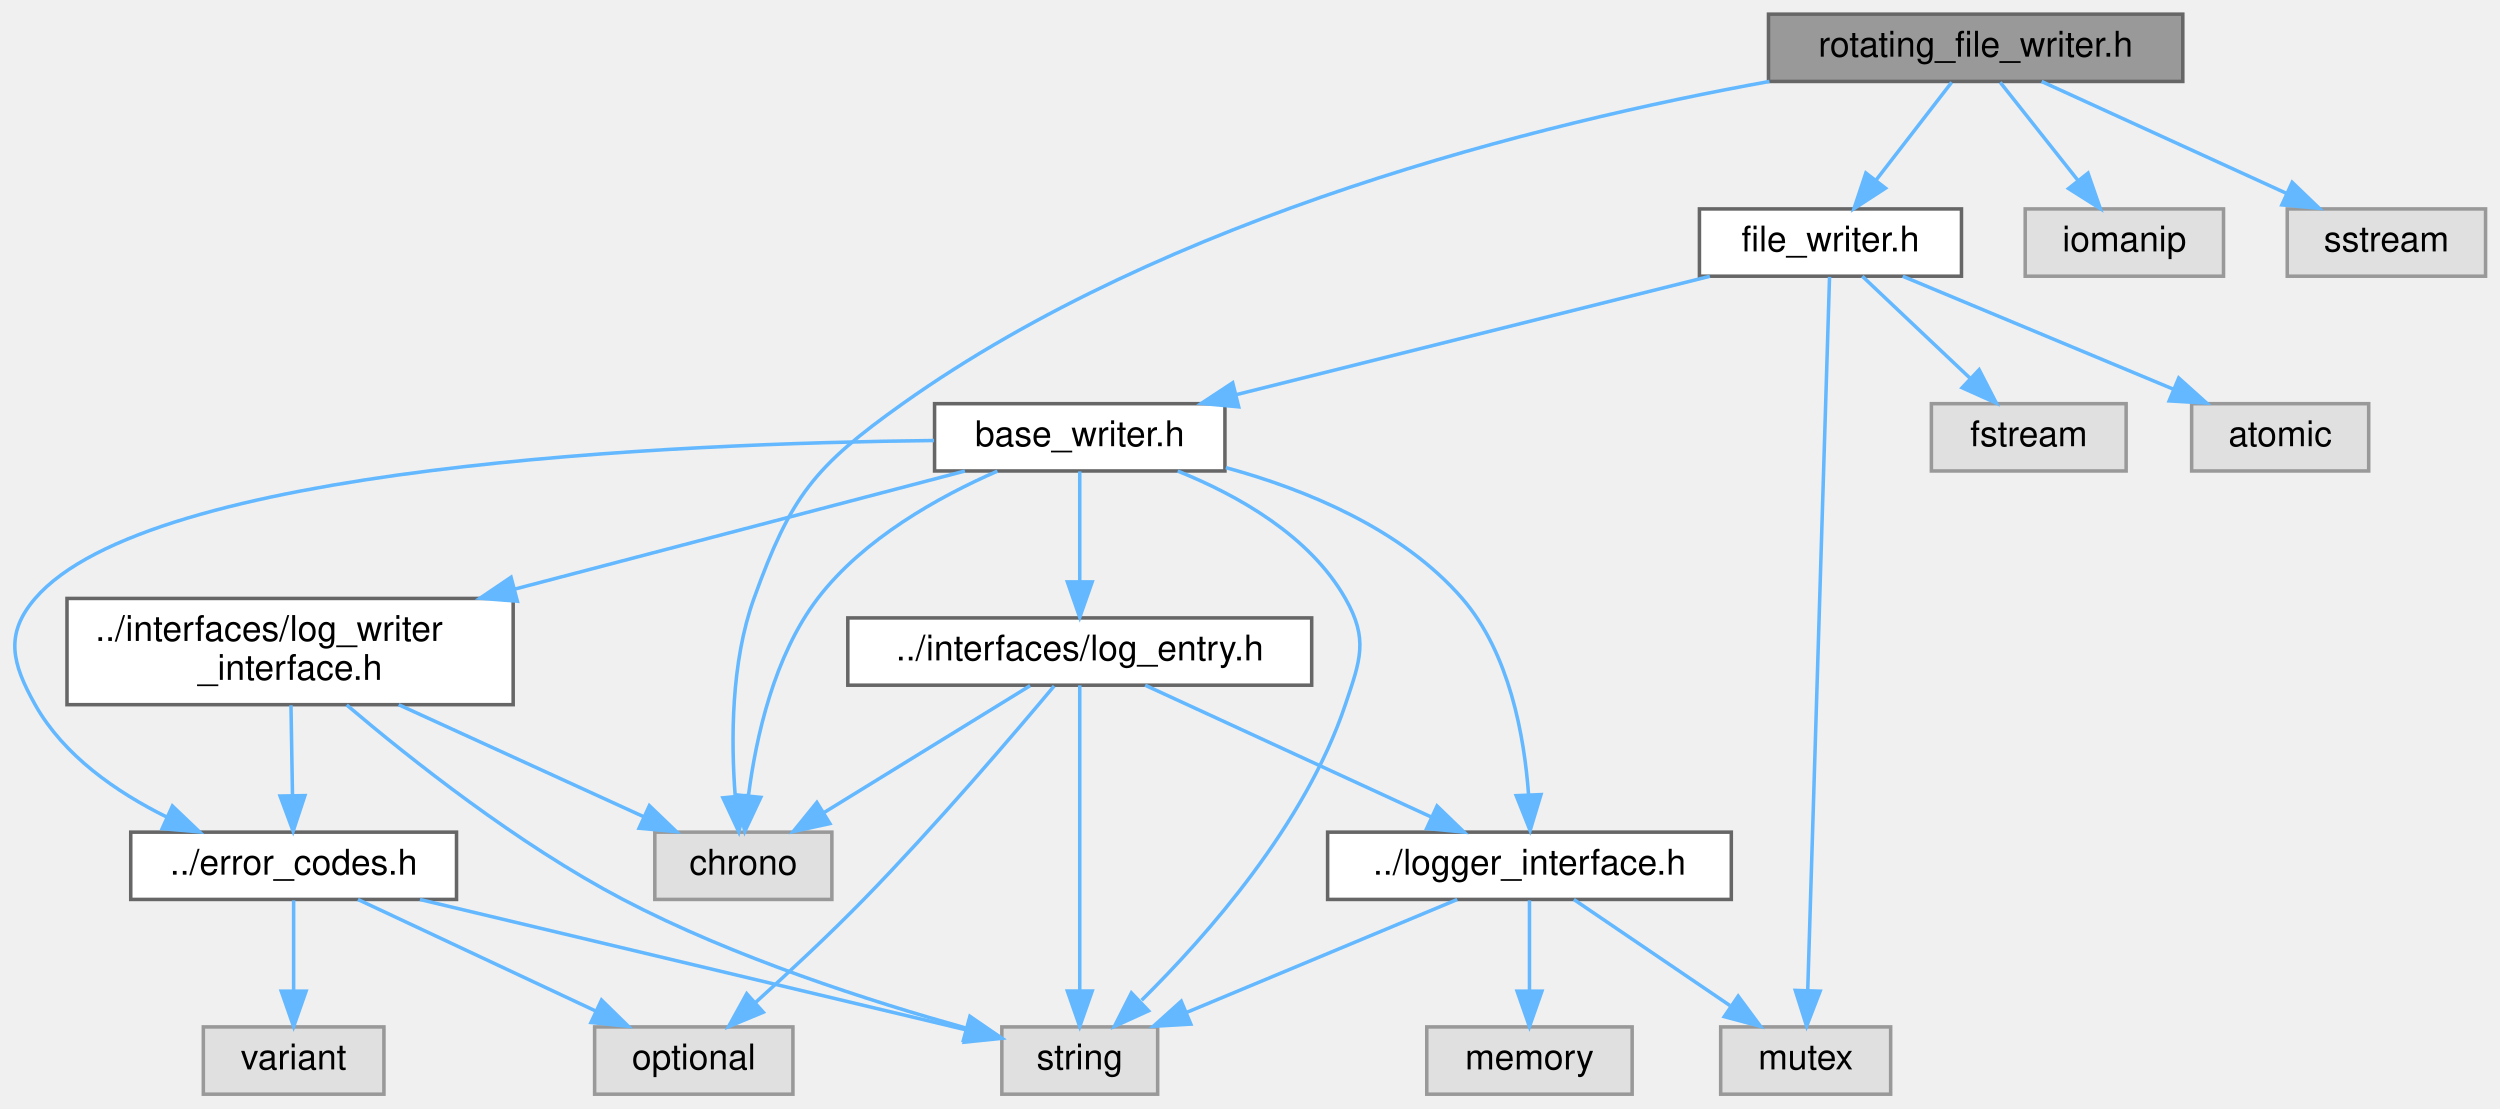
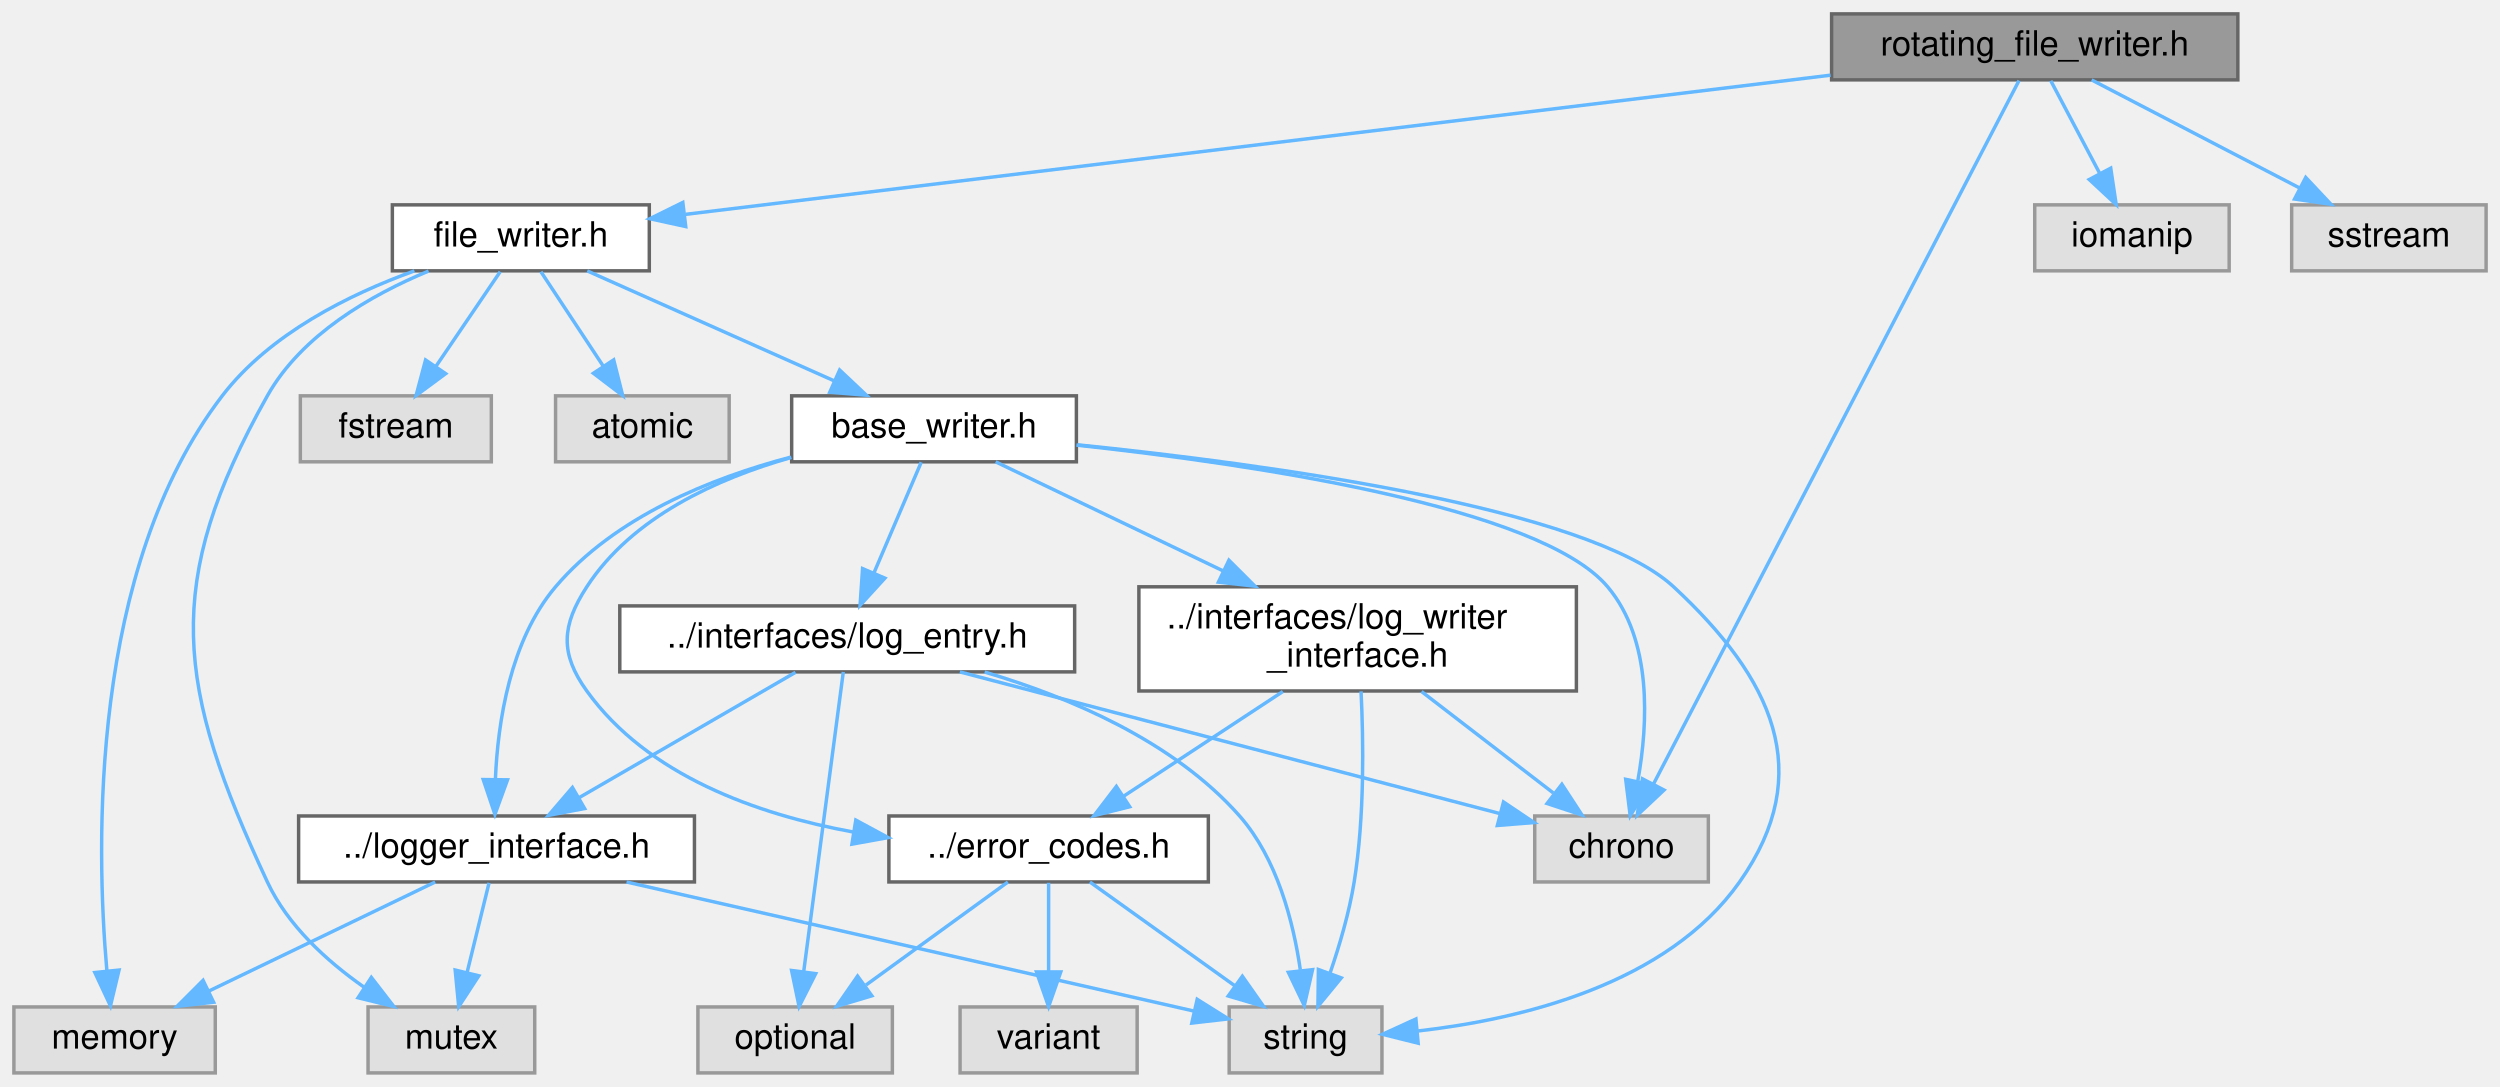
- <svg xmlns="http://www.w3.org/2000/svg" xmlns:xlink="http://www.w3.org/1999/xlink" width="706pt" height="313pt" viewBox="0.00 0.00 705.84 313.00">
+ <svg xmlns="http://www.w3.org/2000/svg" xmlns:xlink="http://www.w3.org/1999/xlink" width="720pt" height="313pt" viewBox="0.00 0.00 720.00 313.00">
  <g id="graph0" class="graph" transform="scale(1 1) rotate(0) translate(4 309)">
    <g id="Node000001" class="node">
      <g id="a_Node000001">
        <a xlink:title=" ">
-           <polygon fill="#999999" stroke="#666666" points="612.34,-305 495.34,-305 495.34,-286 612.34,-286 612.34,-305" />
-           <text text-anchor="middle" x="553.84" y="-293" font-family="Helvetica,sans-Serif" font-size="10.00">rotating_file_writer.h</text>
+           <polygon fill="#999999" stroke="#666666" points="640.5,-305 523.5,-305 523.5,-286 640.5,-286 640.5,-305" />
+           <text text-anchor="middle" x="582" y="-293" font-family="Helvetica,sans-Serif" font-size="10.00">rotating_file_writer.h</text>
        </a>
      </g>
    </g>
    <g id="Node000002" class="node">
      <g id="a_Node000002">
        <a xlink:href="file__writer_8h.html" target="_top" xlink:title=" ">
-           <polygon fill="white" stroke="#666666" points="549.84,-250 475.84,-250 475.84,-231 549.84,-231 549.84,-250" />
-           <text text-anchor="middle" x="512.84" y="-238" font-family="Helvetica,sans-Serif" font-size="10.00">file_writer.h</text>
+           <polygon fill="white" stroke="#666666" points="183,-250 109,-250 109,-231 183,-231 183,-250" />
+           <text text-anchor="middle" x="146" y="-238" font-family="Helvetica,sans-Serif" font-size="10.00">file_writer.h</text>
        </a>
      </g>
    </g>
    <g id="edge1_Node000001_Node000002" class="edge">
      <g id="a_edge1_Node000001_Node000002">
        <a xlink:title=" ">
-           <path fill="none" stroke="#63b8ff" d="M547.07,-285.75C541.28,-278.26 532.79,-267.28 525.71,-258.13" />
-           <polygon fill="#63b8ff" stroke="#63b8ff" points="528.38,-255.86 519.49,-250.09 522.84,-260.14 528.38,-255.86" />
+           <path fill="none" stroke="#63b8ff" d="M523.2,-287.35C435.89,-276.74 273.66,-257.02 193.44,-247.27" />
+           <polygon fill="#63b8ff" stroke="#63b8ff" points="193.49,-243.75 183.14,-246.01 192.65,-250.7 193.49,-243.75" />
        </a>
      </g>
    </g>
    <g id="Node000005" class="node">
      <g id="a_Node000005">
        <a xlink:title=" ">
-           <polygon fill="#e0e0e0" stroke="#999999" points="230.84,-74 180.84,-74 180.84,-55 230.84,-55 230.84,-74" />
-           <text text-anchor="middle" x="205.84" y="-62" font-family="Helvetica,sans-Serif" font-size="10.00">chrono</text>
-         </a>
-       </g>
-     </g>
-     <g id="edge25_Node000001_Node000005" class="edge">
-       <g id="a_edge25_Node000001_Node000005">
-         <a xlink:title=" ">
-           <path fill="none" stroke="#63b8ff" d="M495.6,-286C430.92,-274.28 325.76,-248.25 250.84,-195 225.78,-177.18 219.28,-168.93 208.84,-140 202.33,-121.95 202.36,-99.83 203.53,-84.4" />
-           <polygon fill="#63b8ff" stroke="#63b8ff" points="207.05,-84.38 204.56,-74.08 200.08,-83.69 207.05,-84.38" />
+           <polygon fill="#e0e0e0" stroke="#999999" points="488,-74 438,-74 438,-55 488,-55 488,-74" />
+           <text text-anchor="middle" x="463" y="-62" font-family="Helvetica,sans-Serif" font-size="10.00">chrono</text>
+         </a>
+       </g>
+     </g>
+     <g id="edge26_Node000001_Node000005" class="edge">
+       <g id="a_edge26_Node000001_Node000005">
+         <a xlink:title=" ">
+           <path fill="none" stroke="#63b8ff" d="M577.48,-285.8C559.96,-252.08 496.28,-129.54 472.26,-83.31" />
+           <polygon fill="#63b8ff" stroke="#63b8ff" points="475.24,-81.47 467.52,-74.21 469.03,-84.69 475.24,-81.47" />
        </a>
      </g>
    </g>
    <g id="Node000016" class="node">
      <g id="a_Node000016">
        <a xlink:title=" ">
-           <polygon fill="#e0e0e0" stroke="#999999" points="623.84,-250 567.84,-250 567.84,-231 623.84,-231 623.84,-250" />
-           <text text-anchor="middle" x="595.84" y="-238" font-family="Helvetica,sans-Serif" font-size="10.00">iomanip</text>
-         </a>
-       </g>
-     </g>
-     <g id="edge26_Node000001_Node000016" class="edge">
-       <g id="a_edge26_Node000001_Node000016">
-         <a xlink:title=" ">
-           <path fill="none" stroke="#63b8ff" d="M560.78,-285.75C566.71,-278.26 575.42,-267.28 582.67,-258.13" />
-           <polygon fill="#63b8ff" stroke="#63b8ff" points="585.57,-260.1 589.04,-250.09 580.08,-255.75 585.57,-260.1" />
+           <polygon fill="#e0e0e0" stroke="#999999" points="638,-250 582,-250 582,-231 638,-231 638,-250" />
+           <text text-anchor="middle" x="610" y="-238" font-family="Helvetica,sans-Serif" font-size="10.00">iomanip</text>
+         </a>
+       </g>
+     </g>
+     <g id="edge27_Node000001_Node000016" class="edge">
+       <g id="a_edge27_Node000001_Node000016">
+         <a xlink:title=" ">
+           <path fill="none" stroke="#63b8ff" d="M586.62,-285.75C590.46,-278.49 596.02,-267.95 600.76,-258.98" />
+           <polygon fill="#63b8ff" stroke="#63b8ff" points="603.89,-260.57 605.46,-250.09 597.7,-257.3 603.89,-260.57" />
        </a>
      </g>
    </g>
    <g id="Node000017" class="node">
      <g id="a_Node000017">
        <a xlink:title=" ">
-           <polygon fill="#e0e0e0" stroke="#999999" points="697.84,-250 641.84,-250 641.84,-231 697.84,-231 697.84,-250" />
-           <text text-anchor="middle" x="669.84" y="-238" font-family="Helvetica,sans-Serif" font-size="10.00">sstream</text>
-         </a>
-       </g>
-     </g>
-     <g id="edge27_Node000001_Node000017" class="edge">
-       <g id="a_edge27_Node000001_Node000017">
-         <a xlink:title=" ">
-           <path fill="none" stroke="#63b8ff" d="M572.48,-285.98C591.14,-277.46 620.1,-264.23 641.58,-254.41" />
-           <polygon fill="#63b8ff" stroke="#63b8ff" points="643.23,-257.51 650.87,-250.17 640.32,-251.14 643.23,-257.51" />
+           <polygon fill="#e0e0e0" stroke="#999999" points="712,-250 656,-250 656,-231 712,-231 712,-250" />
+           <text text-anchor="middle" x="684" y="-238" font-family="Helvetica,sans-Serif" font-size="10.00">sstream</text>
+         </a>
+       </g>
+     </g>
+     <g id="edge28_Node000001_Node000017" class="edge">
+       <g id="a_edge28_Node000001_Node000017">
+         <a xlink:title=" ">
+           <path fill="none" stroke="#63b8ff" d="M598.39,-285.98C614.57,-277.57 639.57,-264.59 658.38,-254.81" />
+           <polygon fill="#63b8ff" stroke="#63b8ff" points="660.05,-257.89 667.31,-250.17 656.83,-251.68 660.05,-257.89" />
        </a>
      </g>
    </g>
    <g id="Node000003" class="node">
      <g id="a_Node000003">
        <a xlink:href="base__writer_8h.html" target="_top" xlink:title=" ">
-           <polygon fill="white" stroke="#666666" points="341.84,-195 259.84,-195 259.84,-176 341.84,-176 341.84,-195" />
-           <text text-anchor="middle" x="300.84" y="-183" font-family="Helvetica,sans-Serif" font-size="10.00">base_writer.h</text>
+           <polygon fill="white" stroke="#666666" points="306,-195 224,-195 224,-176 306,-176 306,-195" />
+           <text text-anchor="middle" x="265" y="-183" font-family="Helvetica,sans-Serif" font-size="10.00">base_writer.h</text>
        </a>
      </g>
    </g>
    <g id="edge2_Node000002_Node000003" class="edge">
      <g id="a_edge2_Node000002_Node000003">
        <a xlink:title=" ">
-           <path fill="none" stroke="#63b8ff" d="M478.78,-230.98C442.42,-221.89 384.67,-207.46 344.88,-197.51" />
-           <polygon fill="#63b8ff" stroke="#63b8ff" points="345.72,-194.11 335.17,-195.08 344.03,-200.9 345.72,-194.11" />
+           <path fill="none" stroke="#63b8ff" d="M165.12,-230.98C184.35,-222.42 214.23,-209.11 236.31,-199.28" />
+           <polygon fill="#63b8ff" stroke="#63b8ff" points="237.82,-202.44 245.53,-195.17 234.97,-196.04 237.82,-202.44" />
+         </a>
+       </g>
+     </g>
+     <g id="Node000007" class="node">
+       <g id="a_Node000007">
+         <a xlink:title=" ">
+           <polygon fill="#e0e0e0" stroke="#999999" points="58,-19 0,-19 0,0 58,0 58,-19" />
+           <text text-anchor="middle" x="29" y="-7" font-family="Helvetica,sans-Serif" font-size="10.00">memory</text>
+         </a>
+       </g>
+     </g>
+     <g id="edge25_Node000002_Node000007" class="edge">
+       <g id="a_edge25_Node000002_Node000007">
+         <a xlink:title=" ">
+           <path fill="none" stroke="#63b8ff" d="M115.36,-230.99C96.63,-224.23 73.71,-212.88 60,-195 21.84,-145.22 23.61,-65.56 26.78,-29.43" />
+           <polygon fill="#63b8ff" stroke="#63b8ff" points="30.28,-29.62 27.81,-19.31 23.32,-28.91 30.28,-29.62" />
        </a>
      </g>
    </g>
    <g id="Node000008" class="node">
      <g id="a_Node000008">
        <a xlink:title=" ">
-           <polygon fill="#e0e0e0" stroke="#999999" points="529.84,-19 481.84,-19 481.84,0 529.84,0 529.84,-19" />
-           <text text-anchor="middle" x="505.84" y="-7" font-family="Helvetica,sans-Serif" font-size="10.00">mutex</text>
+           <polygon fill="#e0e0e0" stroke="#999999" points="150,-19 102,-19 102,0 150,0 150,-19" />
+           <text text-anchor="middle" x="126" y="-7" font-family="Helvetica,sans-Serif" font-size="10.00">mutex</text>
        </a>
      </g>
    </g>
    <g id="edge23_Node000002_Node000008" class="edge">
      <g id="a_edge23_Node000002_Node000008">
        <a xlink:title=" ">
-           <path fill="none" stroke="#63b8ff" d="M512.58,-230.8C511.56,-197.36 507.87,-76.59 506.43,-29.49" />
-           <polygon fill="#63b8ff" stroke="#63b8ff" points="509.92,-29.09 506.11,-19.21 502.92,-29.31 509.92,-29.09" />
+           <path fill="none" stroke="#63b8ff" d="M119.43,-230.94C102.87,-224.06 82.88,-212.6 73,-195 42.53,-140.75 46.71,-111.4 73,-55 78.83,-42.49 90.09,-32.25 100.75,-24.76" />
+           <polygon fill="#63b8ff" stroke="#63b8ff" points="102.94,-27.51 109.42,-19.13 99.12,-21.64 102.94,-27.51" />
        </a>
      </g>
    </g>
    <g id="Node000014" class="node">
      <g id="a_Node000014">
        <a xlink:title=" ">
-           <polygon fill="#e0e0e0" stroke="#999999" points="596.34,-195 541.34,-195 541.34,-176 596.34,-176 596.34,-195" />
-           <text text-anchor="middle" x="568.84" y="-183" font-family="Helvetica,sans-Serif" font-size="10.00">fstream</text>
+           <polygon fill="#e0e0e0" stroke="#999999" points="137.5,-195 82.5,-195 82.5,-176 137.5,-176 137.5,-195" />
+           <text text-anchor="middle" x="110" y="-183" font-family="Helvetica,sans-Serif" font-size="10.00">fstream</text>
        </a>
      </g>
    </g>
    <g id="edge22_Node000002_Node000014" class="edge">
      <g id="a_edge22_Node000002_Node000014">
        <a xlink:title=" ">
-           <path fill="none" stroke="#63b8ff" d="M521.84,-230.98C530.04,-223.23 542.35,-211.58 552.32,-202.14" />
-           <polygon fill="#63b8ff" stroke="#63b8ff" points="554.83,-204.59 559.68,-195.17 550.02,-199.5 554.83,-204.59" />
+           <path fill="none" stroke="#63b8ff" d="M140.06,-230.75C135.02,-223.34 127.66,-212.5 121.49,-203.41" />
+           <polygon fill="#63b8ff" stroke="#63b8ff" points="124.35,-201.39 115.83,-195.09 118.56,-205.33 124.35,-201.39" />
        </a>
      </g>
    </g>
    <g id="Node000015" class="node">
      <g id="a_Node000015">
        <a xlink:title=" ">
-           <polygon fill="#e0e0e0" stroke="#999999" points="664.84,-195 614.84,-195 614.84,-176 664.84,-176 664.84,-195" />
-           <text text-anchor="middle" x="639.84" y="-183" font-family="Helvetica,sans-Serif" font-size="10.00">atomic</text>
+           <polygon fill="#e0e0e0" stroke="#999999" points="206,-195 156,-195 156,-176 206,-176 206,-195" />
+           <text text-anchor="middle" x="181" y="-183" font-family="Helvetica,sans-Serif" font-size="10.00">atomic</text>
        </a>
      </g>
    </g>
    <g id="edge24_Node000002_Node000015" class="edge">
      <g id="a_edge24_Node000002_Node000015">
        <a xlink:title=" ">
-           <path fill="none" stroke="#63b8ff" d="M533.25,-230.98C553.86,-222.38 585.95,-208.99 609.54,-199.15" />
-           <polygon fill="#63b8ff" stroke="#63b8ff" points="611.19,-202.25 619.07,-195.17 608.49,-195.79 611.19,-202.25" />
+           <path fill="none" stroke="#63b8ff" d="M151.78,-230.75C156.62,-223.42 163.68,-212.73 169.64,-203.7" />
+           <polygon fill="#63b8ff" stroke="#63b8ff" points="172.74,-205.36 175.33,-195.09 166.9,-201.5 172.74,-205.36" />
        </a>
      </g>
    </g>
    <g id="Node000004" class="node">
      <g id="a_Node000004">
        <a xlink:title=" ">
-           <polygon fill="#e0e0e0" stroke="#999999" points="322.84,-19 278.84,-19 278.84,0 322.84,0 322.84,-19" />
-           <text text-anchor="middle" x="300.84" y="-7" font-family="Helvetica,sans-Serif" font-size="10.00">string</text>
+           <polygon fill="#e0e0e0" stroke="#999999" points="394,-19 350,-19 350,0 394,0 394,-19" />
+           <text text-anchor="middle" x="372" y="-7" font-family="Helvetica,sans-Serif" font-size="10.00">string</text>
        </a>
      </g>
    </g>
    <g id="edge3_Node000003_Node000004" class="edge">
      <g id="a_edge3_Node000003_Node000004">
        <a xlink:title=" ">
-           <path fill="none" stroke="#63b8ff" d="M328.49,-175.98C345.43,-169.17 365.73,-157.76 375.84,-140 382.44,-128.41 380.08,-122.64 375.84,-110 364.53,-76.2 336.71,-44.69 318.32,-26.53" />
-           <polygon fill="#63b8ff" stroke="#63b8ff" points="320.27,-23.55 310.63,-19.16 315.43,-28.6 320.27,-23.55" />
+           <path fill="none" stroke="#63b8ff" d="M306.33,-180.9C361.05,-175.31 453.5,-162.75 478,-140 506.37,-113.66 519.31,-86.63 497,-55 476.18,-25.5 434,-15.44 404.41,-12.08" />
+           <polygon fill="#63b8ff" stroke="#63b8ff" points="404.43,-8.56 394.14,-11.12 403.78,-15.53 404.43,-8.56" />
        </a>
      </g>
    </g>
    <g id="edge4_Node000003_Node000005" class="edge">
      <g id="a_edge4_Node000003_Node000005">
        <a xlink:title=" ">
-           <path fill="none" stroke="#63b8ff" d="M277.58,-175.95C261.12,-168.76 239.76,-156.92 226.84,-140 214.51,-123.84 209.42,-100.76 207.32,-84.59" />
-           <polygon fill="#63b8ff" stroke="#63b8ff" points="210.76,-83.82 206.26,-74.23 203.8,-84.53 210.76,-83.82" />
+           <path fill="none" stroke="#63b8ff" d="M306,-180.81C356.98,-175.29 439.64,-163 459,-140 471.87,-124.7 470.68,-100.76 467.7,-84.17" />
+           <polygon fill="#63b8ff" stroke="#63b8ff" points="471.04,-83.08 465.5,-74.05 464.2,-84.56 471.04,-83.08" />
        </a>
      </g>
    </g>
    <g id="Node000006" class="node">
      <g id="a_Node000006">
        <a xlink:href="logger__interface_8h.html" target="_top" xlink:title=" ">
-           <polygon fill="white" stroke="#666666" points="484.84,-74 370.84,-74 370.84,-55 484.84,-55 484.84,-74" />
-           <text text-anchor="middle" x="427.84" y="-62" font-family="Helvetica,sans-Serif" font-size="10.00">../logger_interface.h</text>
+           <polygon fill="white" stroke="#666666" points="196,-74 82,-74 82,-55 196,-55 196,-74" />
+           <text text-anchor="middle" x="139" y="-62" font-family="Helvetica,sans-Serif" font-size="10.00">../logger_interface.h</text>
        </a>
      </g>
    </g>
    <g id="edge5_Node000003_Node000006" class="edge">
      <g id="a_edge5_Node000003_Node000006">
        <a xlink:title=" ">
-           <path fill="none" stroke="#63b8ff" d="M342.08,-176.95C364.83,-170.73 391.83,-159.6 408.84,-140 422.21,-124.6 426.39,-101.06 427.59,-84.57" />
-           <polygon fill="#63b8ff" stroke="#63b8ff" points="431.09,-84.61 428.02,-74.47 424.1,-84.31 431.09,-84.61" />
+           <path fill="none" stroke="#63b8ff" d="M223.74,-177.35C200.61,-171.25 173.06,-160.1 156,-140 142.89,-124.55 139.37,-101.01 138.67,-84.54" />
+           <polygon fill="#63b8ff" stroke="#63b8ff" points="142.16,-84.41 138.54,-74.45 135.17,-84.49 142.16,-84.41" />
        </a>
      </g>
    </g>
    <g id="Node000009" class="node">
      <g id="a_Node000009">
        <a xlink:href="error__codes_8h.html" target="_top" xlink:title=" ">
-           <polygon fill="white" stroke="#666666" points="124.84,-74 32.84,-74 32.84,-55 124.84,-55 124.84,-74" />
-           <text text-anchor="middle" x="78.84" y="-62" font-family="Helvetica,sans-Serif" font-size="10.00">../error_codes.h</text>
+           <polygon fill="white" stroke="#666666" points="344,-74 252,-74 252,-55 344,-55 344,-74" />
+           <text text-anchor="middle" x="298" y="-62" font-family="Helvetica,sans-Serif" font-size="10.00">../error_codes.h</text>
        </a>
      </g>
    </g>
    <g id="edge9_Node000003_Node000009" class="edge">
      <g id="a_edge9_Node000003_Node000009">
        <a xlink:title=" ">
-           <path fill="none" stroke="#63b8ff" d="M259.69,-184.6C186.44,-183.81 38.11,-177.49 5.84,-140 -2.85,-129.89 -0.68,-121.63 5.84,-110 13.95,-95.56 28.86,-85.26 43.1,-78.22" />
-           <polygon fill="#63b8ff" stroke="#63b8ff" points="44.61,-81.38 52.28,-74.06 41.72,-75 44.61,-81.38" />
+           <path fill="none" stroke="#63b8ff" d="M223.92,-177.26C202.47,-171.17 178.04,-160.08 165,-140 157.74,-128.82 157.21,-120.82 165,-110 182.48,-85.71 213.84,-74.49 241.71,-69.38" />
+           <polygon fill="#63b8ff" stroke="#63b8ff" points="242.47,-72.81 251.79,-67.77 241.36,-65.89 242.47,-72.81" />
        </a>
      </g>
    </g>
    <g id="Node000012" class="node">
      <g id="a_Node000012">
        <a xlink:href="log__writer__interface_8h.html" target="_top" xlink:title=" ">
-           <polygon fill="white" stroke="#666666" points="140.84,-140 14.84,-140 14.84,-110 140.84,-110 140.84,-140" />
-           <text text-anchor="start" x="22.84" y="-128" font-family="Helvetica,sans-Serif" font-size="10.00">../interfaces/log_writer</text>
-           <text text-anchor="middle" x="77.84" y="-117" font-family="Helvetica,sans-Serif" font-size="10.00">_interface.h</text>
+           <polygon fill="white" stroke="#666666" points="450,-140 324,-140 324,-110 450,-110 450,-140" />
+           <text text-anchor="start" x="332" y="-128" font-family="Helvetica,sans-Serif" font-size="10.00">../interfaces/log_writer</text>
+           <text text-anchor="middle" x="387" y="-117" font-family="Helvetica,sans-Serif" font-size="10.00">_interface.h</text>
        </a>
      </g>
    </g>
    <g id="edge13_Node000003_Node000012" class="edge">
      <g id="a_edge13_Node000003_Node000012">
        <a xlink:title=" ">
-           <path fill="none" stroke="#63b8ff" d="M268.42,-175.99C235.2,-167.28 182.7,-153.51 141.21,-142.62" />
-           <polygon fill="#63b8ff" stroke="#63b8ff" points="142.02,-139.22 131.46,-140.06 140.24,-145.99 142.02,-139.22" />
+           <path fill="none" stroke="#63b8ff" d="M282.74,-175.99C299.86,-167.79 326.34,-155.09 348.32,-144.55" />
+           <polygon fill="#63b8ff" stroke="#63b8ff" points="349.93,-147.66 357.43,-140.18 346.9,-141.35 349.93,-147.66" />
        </a>
      </g>
    </g>
    <g id="Node000013" class="node">
      <g id="a_Node000013">
        <a xlink:href="log__entry_8h.html" target="_top" xlink:title=" ">
-           <polygon fill="white" stroke="#666666" points="366.34,-134.5 235.34,-134.5 235.34,-115.5 366.34,-115.5 366.34,-134.5" />
-           <text text-anchor="middle" x="300.84" y="-122.5" font-family="Helvetica,sans-Serif" font-size="10.00">../interfaces/log_entry.h</text>
+           <polygon fill="white" stroke="#666666" points="305.5,-134.5 174.5,-134.5 174.5,-115.5 305.5,-115.5 305.5,-134.5" />
+           <text text-anchor="middle" x="240" y="-122.5" font-family="Helvetica,sans-Serif" font-size="10.00">../interfaces/log_entry.h</text>
        </a>
      </g>
    </g>
    <g id="edge17_Node000003_Node000013" class="edge">
      <g id="a_edge17_Node000003_Node000013">
        <a xlink:title=" ">
-           <path fill="none" stroke="#63b8ff" d="M300.84,-175.87C300.84,-167.75 300.84,-155.31 300.84,-144.89" />
-           <polygon fill="#63b8ff" stroke="#63b8ff" points="304.35,-144.67 300.84,-134.67 297.35,-144.67 304.35,-144.67" />
+           <path fill="none" stroke="#63b8ff" d="M261.31,-175.87C257.73,-167.49 252.18,-154.51 247.65,-143.89" />
+           <polygon fill="#63b8ff" stroke="#63b8ff" points="250.85,-142.49 243.7,-134.67 244.42,-145.24 250.85,-142.49" />
        </a>
      </g>
    </g>
    <g id="edge8_Node000006_Node000004" class="edge">
      <g id="a_edge8_Node000006_Node000004">
        <a xlink:title=" ">
-           <path fill="none" stroke="#63b8ff" d="M407.44,-54.98C386.83,-46.38 354.74,-32.99 331.15,-23.15" />
-           <polygon fill="#63b8ff" stroke="#63b8ff" points="332.2,-19.79 321.62,-19.17 329.5,-26.25 332.2,-19.79" />
-         </a>
-       </g>
-     </g>
-     <g id="Node000007" class="node">
-       <g id="a_Node000007">
-         <a xlink:title=" ">
-           <polygon fill="#e0e0e0" stroke="#999999" points="456.84,-19 398.84,-19 398.84,0 456.84,0 456.84,-19" />
-           <text text-anchor="middle" x="427.84" y="-7" font-family="Helvetica,sans-Serif" font-size="10.00">memory</text>
+           <path fill="none" stroke="#63b8ff" d="M176.44,-54.98C221.71,-44.69 297.16,-27.52 339.9,-17.8" />
+           <polygon fill="#63b8ff" stroke="#63b8ff" points="340.79,-21.19 349.77,-15.56 339.24,-14.36 340.79,-21.19" />
        </a>
      </g>
    </g>
    <g id="edge6_Node000006_Node000007" class="edge">
      <g id="a_edge6_Node000006_Node000007">
        <a xlink:title=" ">
-           <path fill="none" stroke="#63b8ff" d="M427.84,-54.75C427.84,-47.8 427.84,-37.85 427.84,-29.13" />
-           <polygon fill="#63b8ff" stroke="#63b8ff" points="431.35,-29.09 427.84,-19.09 424.35,-29.09 431.35,-29.09" />
+           <path fill="none" stroke="#63b8ff" d="M121.33,-54.98C103.71,-46.5 76.42,-33.35 56.07,-23.54" />
+           <polygon fill="#63b8ff" stroke="#63b8ff" points="57.52,-20.36 46.99,-19.17 54.48,-26.66 57.52,-20.36" />
        </a>
      </g>
    </g>
    <g id="edge7_Node000006_Node000008" class="edge">
      <g id="a_edge7_Node000006_Node000008">
        <a xlink:title=" ">
-           <path fill="none" stroke="#63b8ff" d="M440.38,-54.98C452.25,-46.92 470.31,-34.65 484.46,-25.03" />
-           <polygon fill="#63b8ff" stroke="#63b8ff" points="486.78,-27.69 493.08,-19.17 482.85,-21.9 486.78,-27.69" />
+           <path fill="none" stroke="#63b8ff" d="M136.85,-54.75C135.13,-47.72 132.65,-37.62 130.5,-28.84" />
+           <polygon fill="#63b8ff" stroke="#63b8ff" points="133.89,-27.97 128.11,-19.09 127.09,-29.63 133.89,-27.97" />
        </a>
      </g>
    </g>
    <g id="edge10_Node000009_Node000004" class="edge">
      <g id="a_edge10_Node000009_Node000004">
        <a xlink:title=" ">
-           <path fill="none" stroke="#63b8ff" d="M114.51,-54.98C157.13,-44.81 227.81,-27.94 268.77,-18.16" />
-           <polygon fill="#63b8ff" stroke="#63b8ff" points="269.84,-21.5 278.76,-15.77 268.22,-14.69 269.84,-21.5" />
+           <path fill="none" stroke="#63b8ff" d="M309.89,-54.98C321.15,-46.92 338.29,-34.65 351.71,-25.03" />
+           <polygon fill="#63b8ff" stroke="#63b8ff" points="353.8,-27.84 359.89,-19.17 349.73,-22.15 353.8,-27.84" />
        </a>
      </g>
    </g>
    <g id="Node000010" class="node">
      <g id="a_Node000010">
        <a xlink:title=" ">
-           <polygon fill="#e0e0e0" stroke="#999999" points="219.84,-19 163.84,-19 163.84,0 219.84,0 219.84,-19" />
-           <text text-anchor="middle" x="191.84" y="-7" font-family="Helvetica,sans-Serif" font-size="10.00">optional</text>
+           <polygon fill="#e0e0e0" stroke="#999999" points="253,-19 197,-19 197,0 253,0 253,-19" />
+           <text text-anchor="middle" x="225" y="-7" font-family="Helvetica,sans-Serif" font-size="10.00">optional</text>
        </a>
      </g>
    </g>
    <g id="edge11_Node000009_Node000010" class="edge">
      <g id="a_edge11_Node000009_Node000010">
        <a xlink:title=" ">
-           <path fill="none" stroke="#63b8ff" d="M97,-54.98C115.1,-46.5 143.13,-33.35 164.03,-23.54" />
-           <polygon fill="#63b8ff" stroke="#63b8ff" points="165.79,-26.59 173.36,-19.17 162.82,-20.25 165.79,-26.59" />
+           <path fill="none" stroke="#63b8ff" d="M286.27,-54.98C275.27,-47 258.58,-34.88 245.4,-25.31" />
+           <polygon fill="#63b8ff" stroke="#63b8ff" points="247.09,-22.21 236.94,-19.17 242.98,-27.88 247.09,-22.21" />
        </a>
      </g>
    </g>
    <g id="Node000011" class="node">
      <g id="a_Node000011">
        <a xlink:title=" ">
-           <polygon fill="#e0e0e0" stroke="#999999" points="104.34,-19 53.34,-19 53.34,0 104.34,0 104.34,-19" />
-           <text text-anchor="middle" x="78.84" y="-7" font-family="Helvetica,sans-Serif" font-size="10.00">variant</text>
+           <polygon fill="#e0e0e0" stroke="#999999" points="323.5,-19 272.5,-19 272.5,0 323.5,0 323.5,-19" />
+           <text text-anchor="middle" x="298" y="-7" font-family="Helvetica,sans-Serif" font-size="10.00">variant</text>
        </a>
      </g>
    </g>
    <g id="edge12_Node000009_Node000011" class="edge">
      <g id="a_edge12_Node000009_Node000011">
        <a xlink:title=" ">
-           <path fill="none" stroke="#63b8ff" d="M78.84,-54.75C78.84,-47.8 78.84,-37.85 78.84,-29.13" />
-           <polygon fill="#63b8ff" stroke="#63b8ff" points="82.35,-29.09 78.84,-19.09 75.35,-29.09 82.35,-29.09" />
+           <path fill="none" stroke="#63b8ff" d="M298,-54.75C298,-47.8 298,-37.85 298,-29.13" />
+           <polygon fill="#63b8ff" stroke="#63b8ff" points="301.5,-29.09 298,-19.09 294.5,-29.09 301.5,-29.09" />
        </a>
      </g>
    </g>
    <g id="edge14_Node000012_Node000004" class="edge">
      <g id="a_edge14_Node000012_Node000004">
        <a xlink:title=" ">
-           <path fill="none" stroke="#63b8ff" d="M93.82,-109.92C111.76,-94.69 142.26,-70.5 171.84,-55 203.15,-38.59 241.78,-26.2 268.57,-18.71" />
-           <polygon fill="#63b8ff" stroke="#63b8ff" points="269.83,-21.99 278.56,-15.99 267.99,-15.24 269.83,-21.99" />
+           <path fill="none" stroke="#63b8ff" d="M387.98,-109.89C388.68,-95.87 389.03,-73.81 386,-55 384.58,-46.2 381.8,-36.75 379.08,-28.83" />
+           <polygon fill="#63b8ff" stroke="#63b8ff" points="382.28,-27.37 375.56,-19.18 375.7,-29.78 382.28,-27.37" />
        </a>
      </g>
    </g>
    <g id="edge15_Node000012_Node000005" class="edge">
      <g id="a_edge15_Node000012_Node000005">
        <a xlink:title=" ">
-           <path fill="none" stroke="#63b8ff" d="M108.5,-109.99C129.57,-100.36 157.33,-87.67 177.81,-78.31" />
-           <polygon fill="#63b8ff" stroke="#63b8ff" points="179.3,-81.48 186.94,-74.14 176.39,-75.11 179.3,-81.48" />
+           <path fill="none" stroke="#63b8ff" d="M405.4,-109.84C416.88,-101 431.65,-89.63 443.36,-80.62" />
+           <polygon fill="#63b8ff" stroke="#63b8ff" points="445.82,-83.14 451.61,-74.27 441.55,-77.59 445.82,-83.14" />
        </a>
      </g>
    </g>
    <g id="edge16_Node000012_Node000009" class="edge">
      <g id="a_edge16_Node000012_Node000009">
        <a xlink:title=" ">
-           <path fill="none" stroke="#63b8ff" d="M78.09,-109.84C78.22,-102.21 78.38,-92.7 78.52,-84.45" />
-           <polygon fill="#63b8ff" stroke="#63b8ff" points="82.02,-84.32 78.7,-74.27 75.02,-84.2 82.02,-84.32" />
+           <path fill="none" stroke="#63b8ff" d="M365.46,-109.84C351.53,-100.68 333.47,-88.82 319.55,-79.66" />
+           <polygon fill="#63b8ff" stroke="#63b8ff" points="321.35,-76.66 311.08,-74.09 317.51,-82.51 321.35,-76.66" />
        </a>
      </g>
    </g>
    <g id="edge18_Node000013_Node000004" class="edge">
      <g id="a_edge18_Node000013_Node000004">
        <a xlink:title=" ">
-           <path fill="none" stroke="#63b8ff" d="M300.84,-115.47C300.84,-97.23 300.84,-54.07 300.84,-29.14" />
-           <polygon fill="#63b8ff" stroke="#63b8ff" points="304.35,-29.13 300.84,-19.13 297.35,-29.13 304.35,-29.13" />
+           <path fill="none" stroke="#63b8ff" d="M279.58,-115.45C303.92,-108.25 333.99,-95.56 353,-74 363.82,-61.73 368.48,-43.5 370.49,-29.71" />
+           <polygon fill="#63b8ff" stroke="#63b8ff" points="374.01,-29.74 371.63,-19.41 367.05,-28.97 374.01,-29.74" />
        </a>
      </g>
    </g>
    <g id="edge19_Node000013_Node000005" class="edge">
      <g id="a_edge19_Node000013_Node000005">
        <a xlink:title=" ">
-           <path fill="none" stroke="#63b8ff" d="M286.83,-115.37C271.53,-105.95 246.81,-90.73 228.7,-79.58" />
-           <polygon fill="#63b8ff" stroke="#63b8ff" points="230.27,-76.43 219.92,-74.17 226.6,-82.39 230.27,-76.43" />
+           <path fill="none" stroke="#63b8ff" d="M272.43,-115.49C313.83,-104.63 385.2,-85.91 427.86,-74.72" />
+           <polygon fill="#63b8ff" stroke="#63b8ff" points="429.01,-78.03 437.8,-72.11 427.24,-71.26 429.01,-78.03" />
        </a>
      </g>
    </g>
    <g id="edge21_Node000013_Node000006" class="edge">
      <g id="a_edge21_Node000013_Node000006">
        <a xlink:title=" ">
-           <path fill="none" stroke="#63b8ff" d="M319.31,-115.49C340.57,-105.7 375.7,-89.52 400.21,-78.23" />
-           <polygon fill="#63b8ff" stroke="#63b8ff" points="401.74,-81.38 409.36,-74.02 398.81,-75.02 401.74,-81.38" />
+           <path fill="none" stroke="#63b8ff" d="M225.1,-115.37C208.69,-105.86 182.07,-90.45 162.77,-79.27" />
+           <polygon fill="#63b8ff" stroke="#63b8ff" points="164.37,-76.15 153.96,-74.17 160.86,-82.21 164.37,-76.15" />
        </a>
      </g>
    </g>
    <g id="edge20_Node000013_Node000010" class="edge">
      <g id="a_edge20_Node000013_Node000010">
        <a xlink:title=" ">
-           <path fill="none" stroke="#63b8ff" d="M293.6,-115.26C282.43,-101.91 260.18,-75.82 239.84,-55 230.02,-44.94 218.48,-34.21 209.17,-25.8" />
-           <polygon fill="#63b8ff" stroke="#63b8ff" points="211.46,-23.15 201.67,-19.09 206.79,-28.37 211.46,-23.15" />
+           <path fill="none" stroke="#63b8ff" d="M238.87,-115.47C236.46,-97.23 230.76,-54.07 227.46,-29.14" />
+           <polygon fill="#63b8ff" stroke="#63b8ff" points="230.92,-28.59 226.14,-19.13 223.98,-29.5 230.92,-28.59" />
        </a>
      </g>
    </g>
  </g>
</svg>
